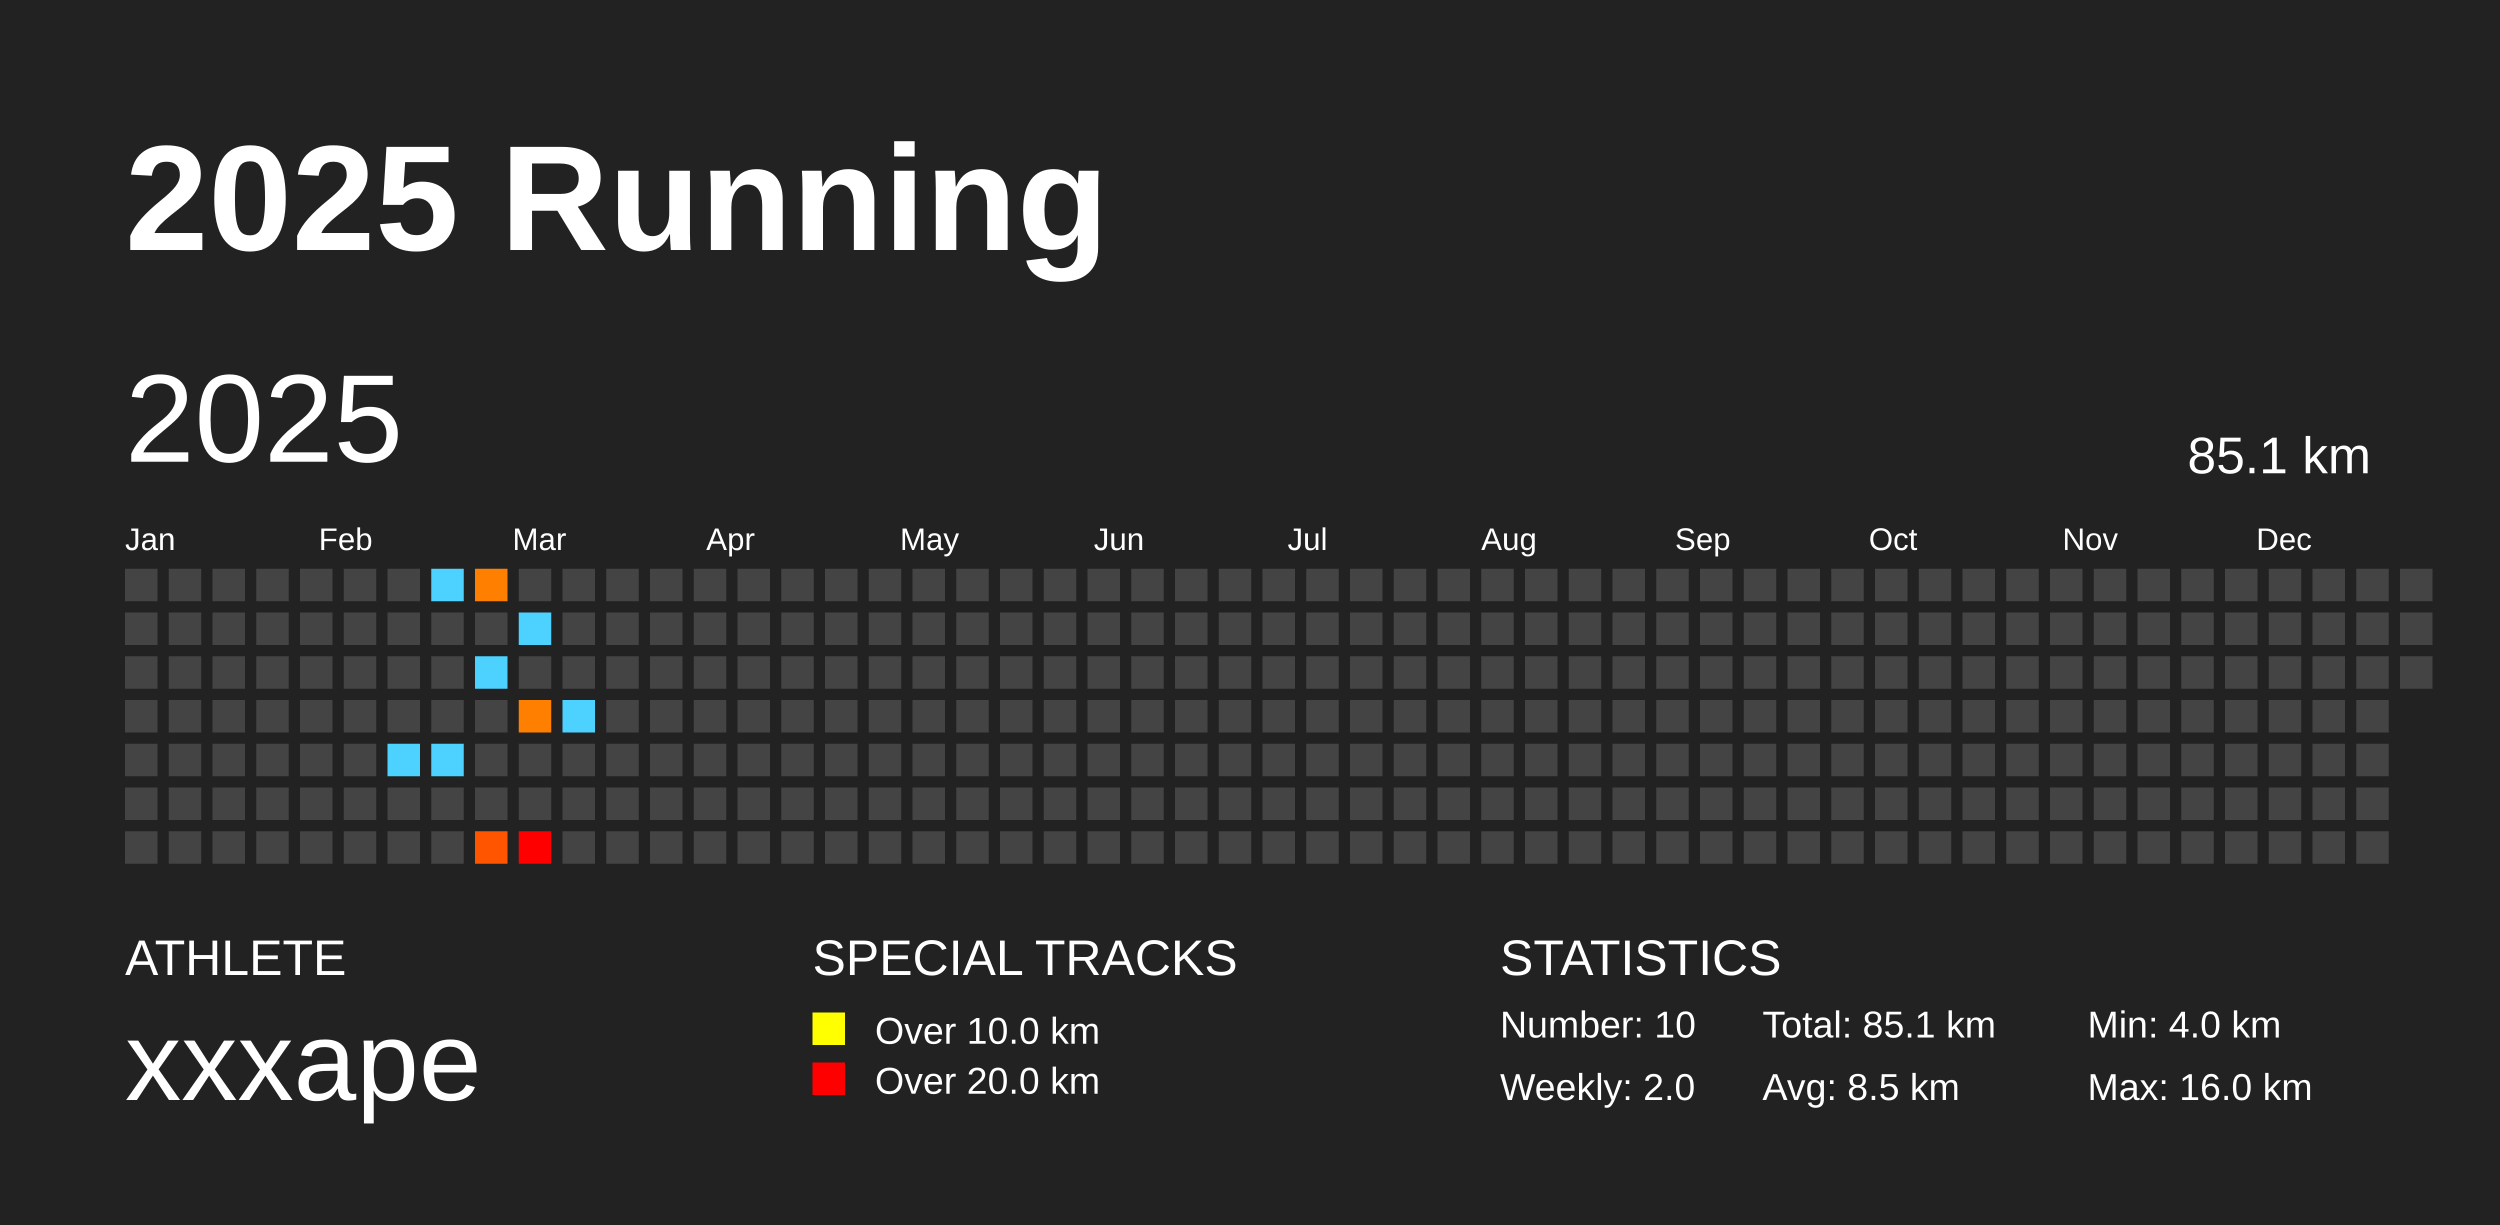
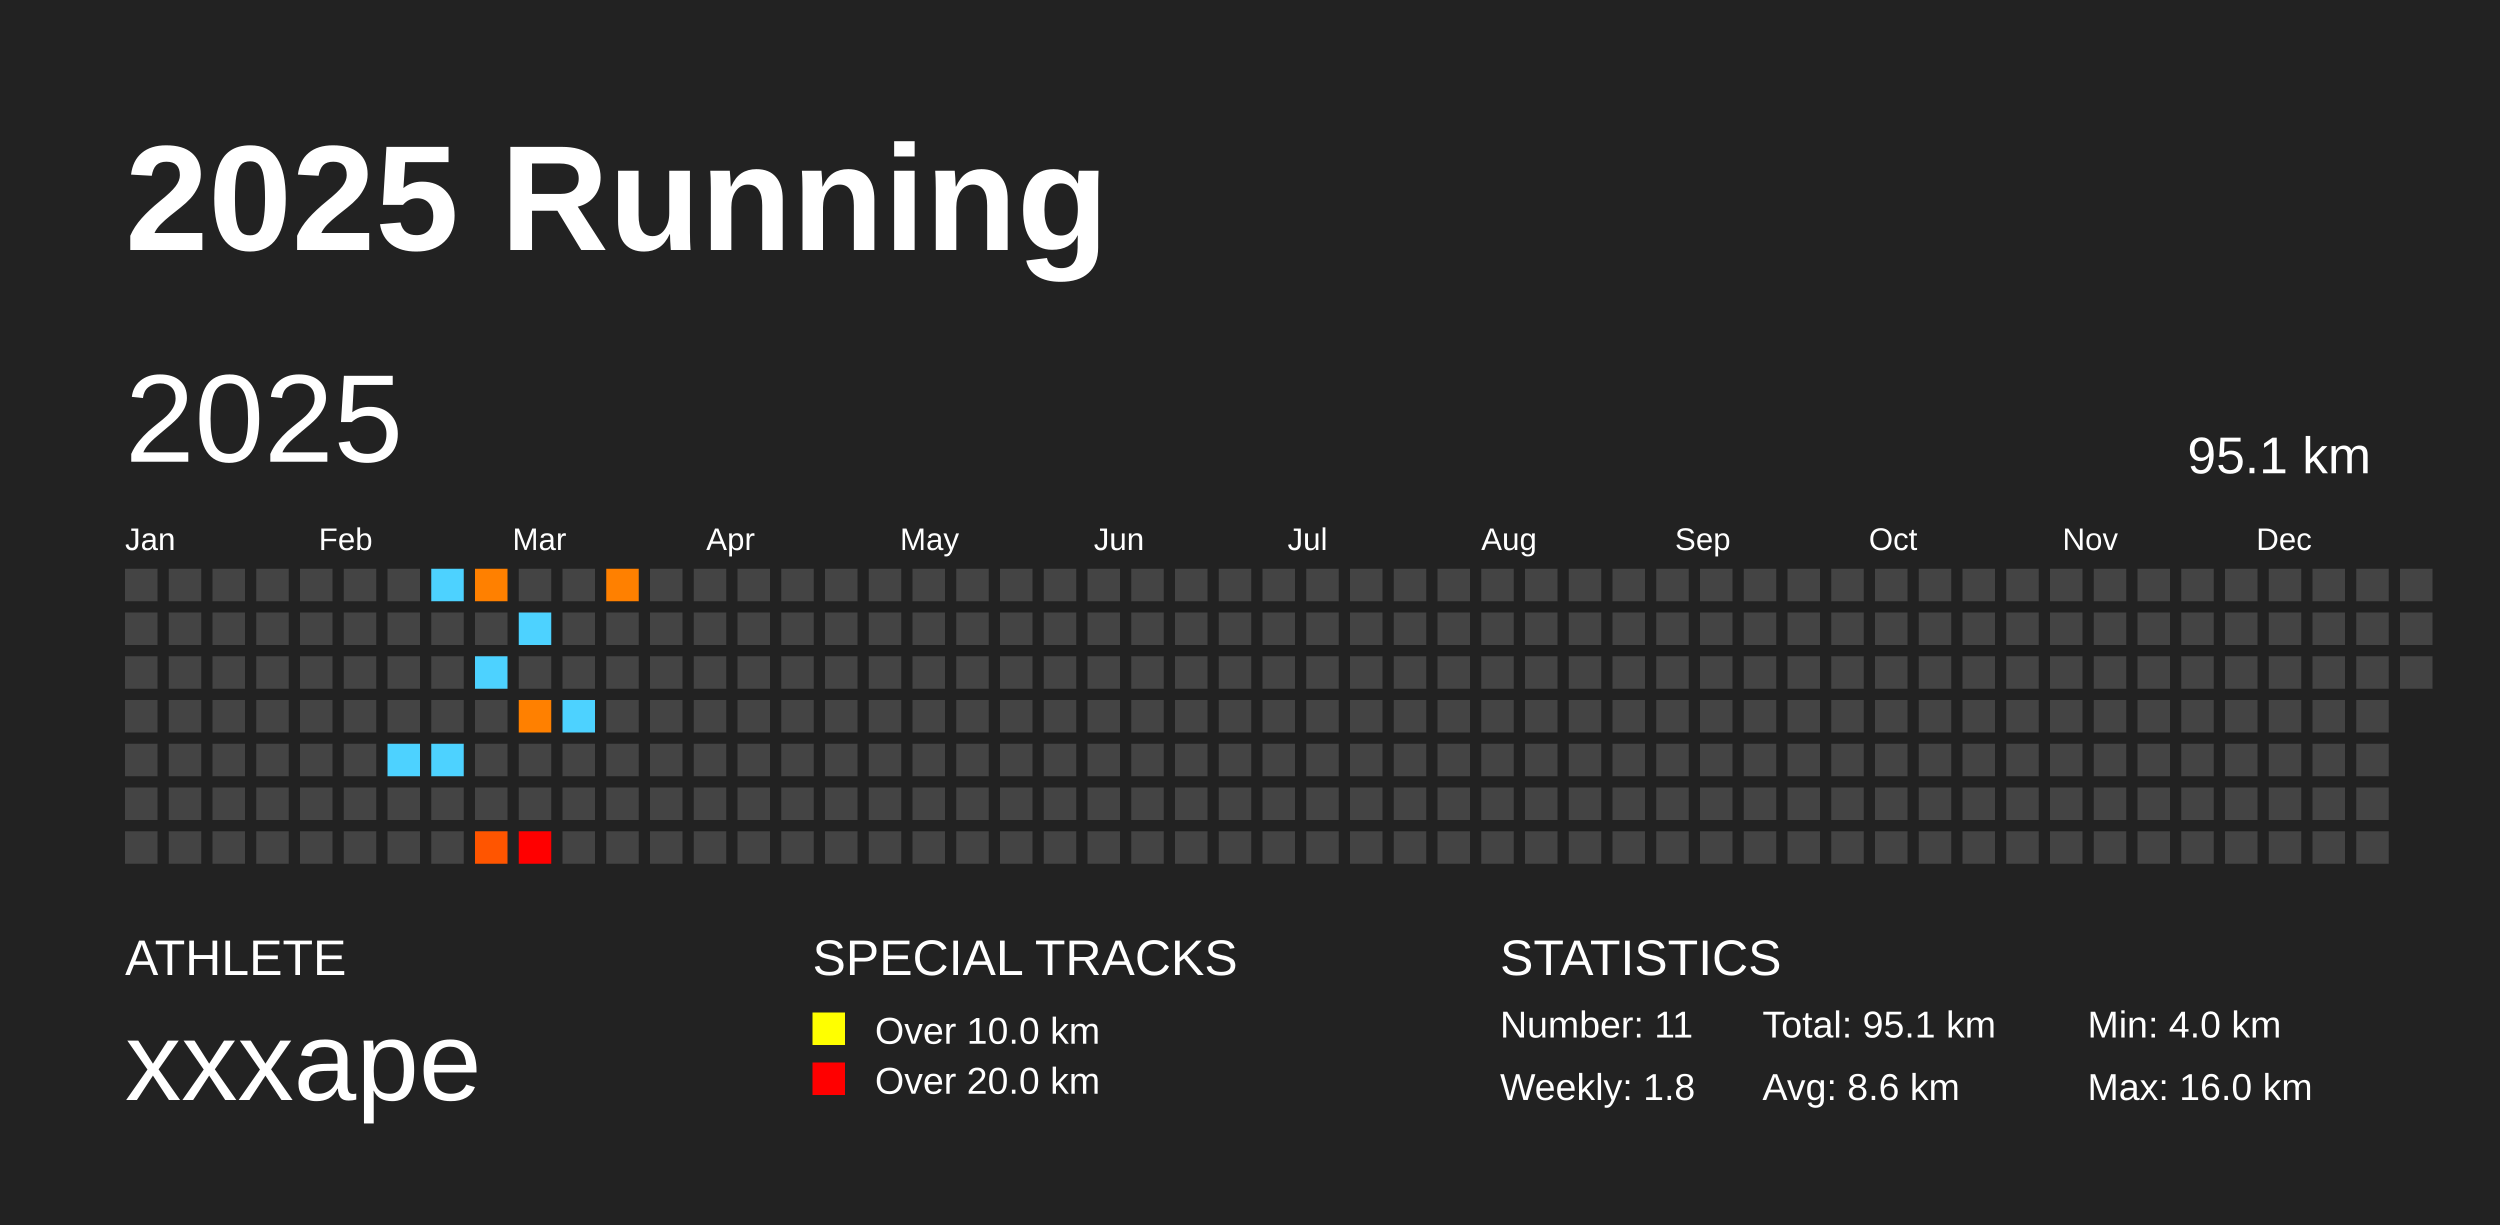
<svg xmlns="http://www.w3.org/2000/svg" baseProfile="full" height="98mm" version="1.1" viewBox="0,0,200,98" width="200mm">
  <defs />
  <rect fill="#222222" height="98" width="200" x="0" y="0" />
  <text fill="#FFFFFF" style="font-size:12px; font-family:Arial; font-weight:bold;" x="10" y="20">2025 Running</text>
  <text fill="#FFFFFF" style="font-size:4px; font-family:Arial" x="10" y="78">ATHLETE</text>
  <text fill="#FFFFFF" style="font-size:9px; font-family:Arial" x="10" y="88">xxxape</text>
  <text fill="#FFFFFF" style="font-size:4px; font-family:Arial" x="65" y="78">SPECIAL TRACKS</text>
  <rect fill="yellow" height="2.6" width="2.6" x="65" y="81" />
  <text fill="#FFFFFF" style="font-size:3px; font-family:Arial" x="70" y="83.5">Over 10.0 km</text>
  <rect fill="red" height="2.6" width="2.6" x="65" y="85" />
  <text fill="#FFFFFF" style="font-size:3px; font-family:Arial" x="70" y="87.5">Over 20.0 km</text>
  <text fill="#FFFFFF" style="font-size:4px; font-family:Arial" x="120" y="78">STATISTICS</text>
-   <text fill="#FFFFFF" style="font-size:3px; font-family:Arial" x="120" y="83">Number: 10</text>
-   <text fill="#FFFFFF" style="font-size:3px; font-family:Arial" x="120" y="88">Weekly: 2.0</text>
-   <text fill="#FFFFFF" style="font-size:3px; font-family:Arial" x="141" y="83">Total: 85.1 km</text>
-   <text fill="#FFFFFF" style="font-size:3px; font-family:Arial" x="141" y="88">Avg: 8.5 km</text>
+   <text fill="#FFFFFF" style="font-size:3px; font-family:Arial" x="120" y="83">Number: 11</text>
+   <text fill="#FFFFFF" style="font-size:3px; font-family:Arial" x="120" y="88">Weekly: 1.8</text>
+   <text fill="#FFFFFF" style="font-size:3px; font-family:Arial" x="141" y="83">Total: 95.1 km</text>
+   <text fill="#FFFFFF" style="font-size:3px; font-family:Arial" x="141" y="88">Avg: 8.6 km</text>
  <text fill="#FFFFFF" style="font-size:3px; font-family:Arial" x="167" y="83">Min: 4.0 km</text>
  <text fill="#FFFFFF" style="font-size:3px; font-family:Arial" x="167" y="88">Max: 16.0 km</text>
  <text dominant-baseline="hanging" fill="#FFFFFF" style="font-size:10.0px; font-family:Arial;" x="10" y="30">2025</text>
-   <text dominant-baseline="hanging" fill="#FFFFFF" style="font-size:4.125px; font-family:Arial;" x="175" y="35">85.1 km</text>
+   <text dominant-baseline="hanging" fill="#FFFFFF" style="font-size:4.125px; font-family:Arial;" x="175" y="35">95.1 km</text>
  <text fill="#FFFFFF" style="font-size:2.5px; font-family:Arial" x="10.0" y="44">Jan</text>
  <text fill="#FFFFFF" style="font-size:2.5px; font-family:Arial" x="25.5" y="44">Feb</text>
  <text fill="#FFFFFF" style="font-size:2.5px; font-family:Arial" x="41.0" y="44">Mar</text>
  <text fill="#FFFFFF" style="font-size:2.5px; font-family:Arial" x="56.5" y="44">Apr</text>
  <text fill="#FFFFFF" style="font-size:2.5px; font-family:Arial" x="72.0" y="44">May</text>
  <text fill="#FFFFFF" style="font-size:2.5px; font-family:Arial" x="87.5" y="44">Jun</text>
  <text fill="#FFFFFF" style="font-size:2.5px; font-family:Arial" x="103.0" y="44">Jul</text>
  <text fill="#FFFFFF" style="font-size:2.5px; font-family:Arial" x="118.5" y="44">Aug</text>
  <text fill="#FFFFFF" style="font-size:2.5px; font-family:Arial" x="134.0" y="44">Sep</text>
  <text fill="#FFFFFF" style="font-size:2.5px; font-family:Arial" x="149.5" y="44">Oct</text>
  <text fill="#FFFFFF" style="font-size:2.5px; font-family:Arial" x="165.0" y="44">Nov</text>
  <text fill="#FFFFFF" style="font-size:2.5px; font-family:Arial" x="180.5" y="44">Dec</text>
  <rect fill="#444444" height="2.6" width="2.6" x="10.0" y="45.5" />
  <rect fill="#444444" height="2.6" width="2.6" x="10.0" y="49.0" />
  <rect fill="#444444" height="2.6" width="2.6" x="10.0" y="52.5" />
  <rect fill="#444444" height="2.6" width="2.6" x="10.0" y="56.0" />
  <rect fill="#444444" height="2.6" width="2.6" x="10.0" y="59.5" />
  <rect fill="#444444" height="2.6" width="2.6" x="10.0" y="63.0" />
  <rect fill="#444444" height="2.6" width="2.6" x="10.0" y="66.5" />
  <rect fill="#444444" height="2.6" width="2.6" x="13.5" y="45.5" />
  <rect fill="#444444" height="2.6" width="2.6" x="13.5" y="49.0" />
  <rect fill="#444444" height="2.6" width="2.6" x="13.5" y="52.5" />
  <rect fill="#444444" height="2.6" width="2.6" x="13.5" y="56.0" />
  <rect fill="#444444" height="2.6" width="2.6" x="13.5" y="59.5" />
  <rect fill="#444444" height="2.6" width="2.6" x="13.5" y="63.0" />
  <rect fill="#444444" height="2.6" width="2.6" x="13.5" y="66.5" />
  <rect fill="#444444" height="2.6" width="2.6" x="17.0" y="45.5" />
  <rect fill="#444444" height="2.6" width="2.6" x="17.0" y="49.0" />
  <rect fill="#444444" height="2.6" width="2.6" x="17.0" y="52.5" />
  <rect fill="#444444" height="2.6" width="2.6" x="17.0" y="56.0" />
  <rect fill="#444444" height="2.6" width="2.6" x="17.0" y="59.5" />
  <rect fill="#444444" height="2.6" width="2.6" x="17.0" y="63.0" />
  <rect fill="#444444" height="2.6" width="2.6" x="17.0" y="66.5" />
  <rect fill="#444444" height="2.6" width="2.6" x="20.5" y="45.5" />
  <rect fill="#444444" height="2.6" width="2.6" x="20.5" y="49.0" />
  <rect fill="#444444" height="2.6" width="2.6" x="20.5" y="52.5" />
  <rect fill="#444444" height="2.6" width="2.6" x="20.5" y="56.0" />
  <rect fill="#444444" height="2.6" width="2.6" x="20.5" y="59.5" />
  <rect fill="#444444" height="2.6" width="2.6" x="20.5" y="63.0" />
  <rect fill="#444444" height="2.6" width="2.6" x="20.5" y="66.5" />
  <rect fill="#444444" height="2.6" width="2.6" x="24.0" y="45.5" />
  <rect fill="#444444" height="2.6" width="2.6" x="24.0" y="49.0" />
  <rect fill="#444444" height="2.6" width="2.6" x="24.0" y="52.5" />
  <rect fill="#444444" height="2.6" width="2.6" x="24.0" y="56.0" />
  <rect fill="#444444" height="2.6" width="2.6" x="24.0" y="59.5" />
  <rect fill="#444444" height="2.6" width="2.6" x="24.0" y="63.0" />
  <rect fill="#444444" height="2.6" width="2.6" x="24.0" y="66.5" />
  <rect fill="#444444" height="2.6" width="2.6" x="27.5" y="45.5" />
  <rect fill="#444444" height="2.6" width="2.6" x="27.5" y="49.0" />
  <rect fill="#444444" height="2.6" width="2.6" x="27.5" y="52.5" />
  <rect fill="#444444" height="2.6" width="2.6" x="27.5" y="56.0" />
  <rect fill="#444444" height="2.6" width="2.6" x="27.5" y="59.5" />
  <rect fill="#444444" height="2.6" width="2.6" x="27.5" y="63.0" />
  <rect fill="#444444" height="2.6" width="2.6" x="27.5" y="66.5" />
  <rect fill="#444444" height="2.6" width="2.6" x="31.0" y="45.5" />
  <rect fill="#444444" height="2.6" width="2.6" x="31.0" y="49.0" />
  <rect fill="#444444" height="2.6" width="2.6" x="31.0" y="52.5" />
  <rect fill="#444444" height="2.6" width="2.6" x="31.0" y="56.0" />
  <rect fill="#4dd2ff" height="2.6" width="2.6" x="31.0" y="59.5" />
  <rect fill="#444444" height="2.6" width="2.6" x="31.0" y="63.0" />
  <rect fill="#444444" height="2.6" width="2.6" x="31.0" y="66.5" />
  <rect fill="#4dd2ff" height="2.6" width="2.6" x="34.5" y="45.5" />
  <rect fill="#444444" height="2.6" width="2.6" x="34.5" y="49.0" />
  <rect fill="#444444" height="2.6" width="2.6" x="34.5" y="52.5" />
  <rect fill="#444444" height="2.6" width="2.6" x="34.5" y="56.0" />
  <rect fill="#4dd2ff" height="2.6" width="2.6" x="34.5" y="59.5" />
  <rect fill="#444444" height="2.6" width="2.6" x="34.5" y="63.0" />
  <rect fill="#444444" height="2.6" width="2.6" x="34.5" y="66.5" />
  <rect fill="#ff8000" height="2.6" width="2.6" x="38.0" y="45.5" />
  <rect fill="#444444" height="2.6" width="2.6" x="38.0" y="49.0" />
  <rect fill="#4dd2ff" height="2.6" width="2.6" x="38.0" y="52.5" />
  <rect fill="#444444" height="2.6" width="2.6" x="38.0" y="56.0" />
  <rect fill="#444444" height="2.6" width="2.6" x="38.0" y="59.5" />
  <rect fill="#444444" height="2.6" width="2.6" x="38.0" y="63.0" />
  <rect fill="#ff5500" height="2.6" width="2.6" x="38.0" y="66.5" />
  <rect fill="#444444" height="2.6" width="2.6" x="41.5" y="45.5" />
  <rect fill="#4dd2ff" height="2.6" width="2.6" x="41.5" y="49.0" />
  <rect fill="#444444" height="2.6" width="2.6" x="41.5" y="52.5" />
  <rect fill="#ff8000" height="2.6" width="2.6" x="41.5" y="56.0" />
  <rect fill="#444444" height="2.6" width="2.6" x="41.5" y="59.5" />
  <rect fill="#444444" height="2.6" width="2.6" x="41.5" y="63.0" />
  <rect fill="#ff0000" height="2.6" width="2.6" x="41.5" y="66.5" />
  <rect fill="#444444" height="2.6" width="2.6" x="45.0" y="45.5" />
  <rect fill="#444444" height="2.6" width="2.6" x="45.0" y="49.0" />
  <rect fill="#444444" height="2.6" width="2.6" x="45.0" y="52.5" />
  <rect fill="#4dd2ff" height="2.6" width="2.6" x="45.0" y="56.0" />
  <rect fill="#444444" height="2.6" width="2.6" x="45.0" y="59.5" />
  <rect fill="#444444" height="2.6" width="2.6" x="45.0" y="63.0" />
  <rect fill="#444444" height="2.6" width="2.6" x="45.0" y="66.5" />
-   <rect fill="#444444" height="2.6" width="2.6" x="48.5" y="45.5" />
+   <rect fill="#ff8000" height="2.6" width="2.6" x="48.5" y="45.5" />
  <rect fill="#444444" height="2.6" width="2.6" x="48.5" y="49.0" />
  <rect fill="#444444" height="2.6" width="2.6" x="48.5" y="52.5" />
  <rect fill="#444444" height="2.6" width="2.6" x="48.5" y="56.0" />
  <rect fill="#444444" height="2.6" width="2.6" x="48.5" y="59.5" />
  <rect fill="#444444" height="2.6" width="2.6" x="48.5" y="63.0" />
  <rect fill="#444444" height="2.6" width="2.6" x="48.5" y="66.5" />
  <rect fill="#444444" height="2.6" width="2.6" x="52.0" y="45.5" />
  <rect fill="#444444" height="2.6" width="2.6" x="52.0" y="49.0" />
  <rect fill="#444444" height="2.6" width="2.6" x="52.0" y="52.5" />
  <rect fill="#444444" height="2.6" width="2.6" x="52.0" y="56.0" />
  <rect fill="#444444" height="2.6" width="2.6" x="52.0" y="59.5" />
  <rect fill="#444444" height="2.6" width="2.6" x="52.0" y="63.0" />
  <rect fill="#444444" height="2.6" width="2.6" x="52.0" y="66.5" />
  <rect fill="#444444" height="2.6" width="2.6" x="55.5" y="45.5" />
  <rect fill="#444444" height="2.6" width="2.6" x="55.5" y="49.0" />
  <rect fill="#444444" height="2.6" width="2.6" x="55.5" y="52.5" />
  <rect fill="#444444" height="2.6" width="2.6" x="55.5" y="56.0" />
  <rect fill="#444444" height="2.6" width="2.6" x="55.5" y="59.5" />
  <rect fill="#444444" height="2.6" width="2.6" x="55.5" y="63.0" />
  <rect fill="#444444" height="2.6" width="2.6" x="55.5" y="66.5" />
  <rect fill="#444444" height="2.6" width="2.6" x="59.0" y="45.5" />
  <rect fill="#444444" height="2.6" width="2.6" x="59.0" y="49.0" />
  <rect fill="#444444" height="2.6" width="2.6" x="59.0" y="52.5" />
  <rect fill="#444444" height="2.6" width="2.6" x="59.0" y="56.0" />
  <rect fill="#444444" height="2.6" width="2.6" x="59.0" y="59.5" />
  <rect fill="#444444" height="2.6" width="2.6" x="59.0" y="63.0" />
  <rect fill="#444444" height="2.6" width="2.6" x="59.0" y="66.5" />
  <rect fill="#444444" height="2.6" width="2.6" x="62.5" y="45.5" />
  <rect fill="#444444" height="2.6" width="2.6" x="62.5" y="49.0" />
  <rect fill="#444444" height="2.6" width="2.6" x="62.5" y="52.5" />
  <rect fill="#444444" height="2.6" width="2.6" x="62.5" y="56.0" />
  <rect fill="#444444" height="2.6" width="2.6" x="62.5" y="59.5" />
  <rect fill="#444444" height="2.6" width="2.6" x="62.5" y="63.0" />
  <rect fill="#444444" height="2.6" width="2.6" x="62.5" y="66.5" />
  <rect fill="#444444" height="2.6" width="2.6" x="66.0" y="45.5" />
  <rect fill="#444444" height="2.6" width="2.6" x="66.0" y="49.0" />
  <rect fill="#444444" height="2.6" width="2.6" x="66.0" y="52.5" />
  <rect fill="#444444" height="2.6" width="2.6" x="66.0" y="56.0" />
  <rect fill="#444444" height="2.6" width="2.6" x="66.0" y="59.5" />
  <rect fill="#444444" height="2.6" width="2.6" x="66.0" y="63.0" />
  <rect fill="#444444" height="2.6" width="2.6" x="66.0" y="66.5" />
  <rect fill="#444444" height="2.6" width="2.6" x="69.5" y="45.5" />
  <rect fill="#444444" height="2.6" width="2.6" x="69.5" y="49.0" />
  <rect fill="#444444" height="2.6" width="2.6" x="69.5" y="52.5" />
  <rect fill="#444444" height="2.6" width="2.6" x="69.5" y="56.0" />
  <rect fill="#444444" height="2.6" width="2.6" x="69.5" y="59.5" />
  <rect fill="#444444" height="2.6" width="2.6" x="69.5" y="63.0" />
  <rect fill="#444444" height="2.6" width="2.6" x="69.5" y="66.5" />
  <rect fill="#444444" height="2.6" width="2.6" x="73.0" y="45.5" />
  <rect fill="#444444" height="2.6" width="2.6" x="73.0" y="49.0" />
  <rect fill="#444444" height="2.6" width="2.6" x="73.0" y="52.5" />
  <rect fill="#444444" height="2.6" width="2.6" x="73.0" y="56.0" />
  <rect fill="#444444" height="2.6" width="2.6" x="73.0" y="59.5" />
  <rect fill="#444444" height="2.6" width="2.6" x="73.0" y="63.0" />
  <rect fill="#444444" height="2.6" width="2.6" x="73.0" y="66.5" />
  <rect fill="#444444" height="2.6" width="2.6" x="76.5" y="45.5" />
  <rect fill="#444444" height="2.6" width="2.6" x="76.5" y="49.0" />
  <rect fill="#444444" height="2.6" width="2.6" x="76.5" y="52.5" />
  <rect fill="#444444" height="2.6" width="2.6" x="76.5" y="56.0" />
  <rect fill="#444444" height="2.6" width="2.6" x="76.5" y="59.5" />
  <rect fill="#444444" height="2.6" width="2.6" x="76.5" y="63.0" />
  <rect fill="#444444" height="2.6" width="2.6" x="76.5" y="66.5" />
  <rect fill="#444444" height="2.6" width="2.6" x="80.0" y="45.5" />
  <rect fill="#444444" height="2.6" width="2.6" x="80.0" y="49.0" />
  <rect fill="#444444" height="2.6" width="2.6" x="80.0" y="52.5" />
  <rect fill="#444444" height="2.6" width="2.6" x="80.0" y="56.0" />
  <rect fill="#444444" height="2.6" width="2.6" x="80.0" y="59.5" />
  <rect fill="#444444" height="2.6" width="2.6" x="80.0" y="63.0" />
  <rect fill="#444444" height="2.6" width="2.6" x="80.0" y="66.5" />
  <rect fill="#444444" height="2.6" width="2.6" x="83.5" y="45.5" />
  <rect fill="#444444" height="2.6" width="2.6" x="83.5" y="49.0" />
  <rect fill="#444444" height="2.6" width="2.6" x="83.5" y="52.5" />
  <rect fill="#444444" height="2.6" width="2.6" x="83.5" y="56.0" />
  <rect fill="#444444" height="2.6" width="2.6" x="83.5" y="59.5" />
  <rect fill="#444444" height="2.6" width="2.6" x="83.5" y="63.0" />
  <rect fill="#444444" height="2.6" width="2.6" x="83.5" y="66.5" />
  <rect fill="#444444" height="2.6" width="2.6" x="87.0" y="45.5" />
  <rect fill="#444444" height="2.6" width="2.6" x="87.0" y="49.0" />
  <rect fill="#444444" height="2.6" width="2.6" x="87.0" y="52.5" />
  <rect fill="#444444" height="2.6" width="2.6" x="87.0" y="56.0" />
  <rect fill="#444444" height="2.6" width="2.6" x="87.0" y="59.5" />
  <rect fill="#444444" height="2.6" width="2.6" x="87.0" y="63.0" />
  <rect fill="#444444" height="2.6" width="2.6" x="87.0" y="66.5" />
  <rect fill="#444444" height="2.6" width="2.6" x="90.5" y="45.5" />
  <rect fill="#444444" height="2.6" width="2.6" x="90.5" y="49.0" />
  <rect fill="#444444" height="2.6" width="2.6" x="90.5" y="52.5" />
  <rect fill="#444444" height="2.6" width="2.6" x="90.5" y="56.0" />
  <rect fill="#444444" height="2.6" width="2.6" x="90.5" y="59.5" />
  <rect fill="#444444" height="2.6" width="2.6" x="90.5" y="63.0" />
  <rect fill="#444444" height="2.6" width="2.6" x="90.5" y="66.5" />
  <rect fill="#444444" height="2.6" width="2.6" x="94.0" y="45.5" />
  <rect fill="#444444" height="2.6" width="2.6" x="94.0" y="49.0" />
  <rect fill="#444444" height="2.6" width="2.6" x="94.0" y="52.5" />
  <rect fill="#444444" height="2.6" width="2.6" x="94.0" y="56.0" />
  <rect fill="#444444" height="2.6" width="2.6" x="94.0" y="59.5" />
  <rect fill="#444444" height="2.6" width="2.6" x="94.0" y="63.0" />
  <rect fill="#444444" height="2.6" width="2.6" x="94.0" y="66.5" />
  <rect fill="#444444" height="2.6" width="2.6" x="97.5" y="45.5" />
  <rect fill="#444444" height="2.6" width="2.6" x="97.5" y="49.0" />
  <rect fill="#444444" height="2.6" width="2.6" x="97.5" y="52.5" />
  <rect fill="#444444" height="2.6" width="2.6" x="97.5" y="56.0" />
  <rect fill="#444444" height="2.6" width="2.6" x="97.5" y="59.5" />
  <rect fill="#444444" height="2.6" width="2.6" x="97.5" y="63.0" />
  <rect fill="#444444" height="2.6" width="2.6" x="97.5" y="66.5" />
  <rect fill="#444444" height="2.6" width="2.6" x="101.0" y="45.5" />
  <rect fill="#444444" height="2.6" width="2.6" x="101.0" y="49.0" />
  <rect fill="#444444" height="2.6" width="2.6" x="101.0" y="52.5" />
  <rect fill="#444444" height="2.6" width="2.6" x="101.0" y="56.0" />
  <rect fill="#444444" height="2.6" width="2.6" x="101.0" y="59.5" />
  <rect fill="#444444" height="2.6" width="2.6" x="101.0" y="63.0" />
  <rect fill="#444444" height="2.6" width="2.6" x="101.0" y="66.5" />
  <rect fill="#444444" height="2.6" width="2.6" x="104.5" y="45.5" />
  <rect fill="#444444" height="2.6" width="2.6" x="104.5" y="49.0" />
  <rect fill="#444444" height="2.6" width="2.6" x="104.5" y="52.5" />
  <rect fill="#444444" height="2.6" width="2.6" x="104.5" y="56.0" />
  <rect fill="#444444" height="2.6" width="2.6" x="104.5" y="59.5" />
  <rect fill="#444444" height="2.6" width="2.6" x="104.5" y="63.0" />
  <rect fill="#444444" height="2.6" width="2.6" x="104.5" y="66.5" />
  <rect fill="#444444" height="2.6" width="2.6" x="108.0" y="45.5" />
  <rect fill="#444444" height="2.6" width="2.6" x="108.0" y="49.0" />
  <rect fill="#444444" height="2.6" width="2.6" x="108.0" y="52.5" />
  <rect fill="#444444" height="2.6" width="2.6" x="108.0" y="56.0" />
  <rect fill="#444444" height="2.6" width="2.6" x="108.0" y="59.5" />
  <rect fill="#444444" height="2.6" width="2.6" x="108.0" y="63.0" />
  <rect fill="#444444" height="2.6" width="2.6" x="108.0" y="66.5" />
  <rect fill="#444444" height="2.6" width="2.6" x="111.5" y="45.5" />
  <rect fill="#444444" height="2.6" width="2.6" x="111.5" y="49.0" />
  <rect fill="#444444" height="2.6" width="2.6" x="111.5" y="52.5" />
  <rect fill="#444444" height="2.6" width="2.6" x="111.5" y="56.0" />
  <rect fill="#444444" height="2.6" width="2.6" x="111.5" y="59.5" />
  <rect fill="#444444" height="2.6" width="2.6" x="111.5" y="63.0" />
  <rect fill="#444444" height="2.6" width="2.6" x="111.5" y="66.5" />
  <rect fill="#444444" height="2.6" width="2.6" x="115.0" y="45.5" />
  <rect fill="#444444" height="2.6" width="2.6" x="115.0" y="49.0" />
  <rect fill="#444444" height="2.6" width="2.6" x="115.0" y="52.5" />
  <rect fill="#444444" height="2.6" width="2.6" x="115.0" y="56.0" />
  <rect fill="#444444" height="2.6" width="2.6" x="115.0" y="59.5" />
  <rect fill="#444444" height="2.6" width="2.6" x="115.0" y="63.0" />
  <rect fill="#444444" height="2.6" width="2.6" x="115.0" y="66.5" />
  <rect fill="#444444" height="2.6" width="2.6" x="118.5" y="45.5" />
  <rect fill="#444444" height="2.6" width="2.6" x="118.5" y="49.0" />
  <rect fill="#444444" height="2.6" width="2.6" x="118.5" y="52.5" />
  <rect fill="#444444" height="2.6" width="2.6" x="118.5" y="56.0" />
  <rect fill="#444444" height="2.6" width="2.6" x="118.5" y="59.5" />
  <rect fill="#444444" height="2.6" width="2.6" x="118.5" y="63.0" />
  <rect fill="#444444" height="2.6" width="2.6" x="118.5" y="66.5" />
  <rect fill="#444444" height="2.6" width="2.6" x="122.0" y="45.5" />
  <rect fill="#444444" height="2.6" width="2.6" x="122.0" y="49.0" />
  <rect fill="#444444" height="2.6" width="2.6" x="122.0" y="52.5" />
  <rect fill="#444444" height="2.6" width="2.6" x="122.0" y="56.0" />
  <rect fill="#444444" height="2.6" width="2.6" x="122.0" y="59.5" />
  <rect fill="#444444" height="2.6" width="2.6" x="122.0" y="63.0" />
  <rect fill="#444444" height="2.6" width="2.6" x="122.0" y="66.5" />
  <rect fill="#444444" height="2.6" width="2.6" x="125.5" y="45.5" />
  <rect fill="#444444" height="2.6" width="2.6" x="125.5" y="49.0" />
  <rect fill="#444444" height="2.6" width="2.6" x="125.5" y="52.5" />
  <rect fill="#444444" height="2.6" width="2.6" x="125.5" y="56.0" />
  <rect fill="#444444" height="2.6" width="2.6" x="125.5" y="59.5" />
  <rect fill="#444444" height="2.6" width="2.6" x="125.5" y="63.0" />
  <rect fill="#444444" height="2.6" width="2.6" x="125.5" y="66.5" />
  <rect fill="#444444" height="2.6" width="2.6" x="129.0" y="45.5" />
  <rect fill="#444444" height="2.6" width="2.6" x="129.0" y="49.0" />
  <rect fill="#444444" height="2.6" width="2.6" x="129.0" y="52.5" />
  <rect fill="#444444" height="2.6" width="2.6" x="129.0" y="56.0" />
  <rect fill="#444444" height="2.6" width="2.6" x="129.0" y="59.5" />
  <rect fill="#444444" height="2.6" width="2.6" x="129.0" y="63.0" />
  <rect fill="#444444" height="2.6" width="2.6" x="129.0" y="66.5" />
  <rect fill="#444444" height="2.6" width="2.6" x="132.5" y="45.5" />
  <rect fill="#444444" height="2.6" width="2.6" x="132.5" y="49.0" />
  <rect fill="#444444" height="2.6" width="2.6" x="132.5" y="52.5" />
  <rect fill="#444444" height="2.6" width="2.6" x="132.5" y="56.0" />
  <rect fill="#444444" height="2.6" width="2.6" x="132.5" y="59.5" />
  <rect fill="#444444" height="2.6" width="2.6" x="132.5" y="63.0" />
  <rect fill="#444444" height="2.6" width="2.6" x="132.5" y="66.5" />
  <rect fill="#444444" height="2.6" width="2.6" x="136.0" y="45.5" />
  <rect fill="#444444" height="2.6" width="2.6" x="136.0" y="49.0" />
  <rect fill="#444444" height="2.6" width="2.6" x="136.0" y="52.5" />
  <rect fill="#444444" height="2.6" width="2.6" x="136.0" y="56.0" />
  <rect fill="#444444" height="2.6" width="2.6" x="136.0" y="59.5" />
  <rect fill="#444444" height="2.6" width="2.6" x="136.0" y="63.0" />
  <rect fill="#444444" height="2.6" width="2.6" x="136.0" y="66.5" />
  <rect fill="#444444" height="2.6" width="2.6" x="139.5" y="45.5" />
  <rect fill="#444444" height="2.6" width="2.6" x="139.5" y="49.0" />
  <rect fill="#444444" height="2.6" width="2.6" x="139.5" y="52.5" />
  <rect fill="#444444" height="2.6" width="2.6" x="139.5" y="56.0" />
  <rect fill="#444444" height="2.6" width="2.6" x="139.5" y="59.5" />
  <rect fill="#444444" height="2.6" width="2.6" x="139.5" y="63.0" />
  <rect fill="#444444" height="2.6" width="2.6" x="139.5" y="66.5" />
  <rect fill="#444444" height="2.6" width="2.6" x="143.0" y="45.5" />
  <rect fill="#444444" height="2.6" width="2.6" x="143.0" y="49.0" />
  <rect fill="#444444" height="2.6" width="2.6" x="143.0" y="52.5" />
  <rect fill="#444444" height="2.6" width="2.6" x="143.0" y="56.0" />
  <rect fill="#444444" height="2.6" width="2.6" x="143.0" y="59.5" />
  <rect fill="#444444" height="2.6" width="2.6" x="143.0" y="63.0" />
  <rect fill="#444444" height="2.6" width="2.6" x="143.0" y="66.5" />
  <rect fill="#444444" height="2.6" width="2.6" x="146.5" y="45.5" />
  <rect fill="#444444" height="2.6" width="2.6" x="146.5" y="49.0" />
  <rect fill="#444444" height="2.6" width="2.6" x="146.5" y="52.5" />
  <rect fill="#444444" height="2.6" width="2.6" x="146.5" y="56.0" />
  <rect fill="#444444" height="2.6" width="2.6" x="146.5" y="59.5" />
  <rect fill="#444444" height="2.6" width="2.6" x="146.5" y="63.0" />
  <rect fill="#444444" height="2.6" width="2.6" x="146.5" y="66.5" />
  <rect fill="#444444" height="2.6" width="2.6" x="150.0" y="45.5" />
  <rect fill="#444444" height="2.6" width="2.6" x="150.0" y="49.0" />
  <rect fill="#444444" height="2.6" width="2.6" x="150.0" y="52.5" />
  <rect fill="#444444" height="2.6" width="2.6" x="150.0" y="56.0" />
  <rect fill="#444444" height="2.6" width="2.6" x="150.0" y="59.5" />
  <rect fill="#444444" height="2.6" width="2.6" x="150.0" y="63.0" />
  <rect fill="#444444" height="2.6" width="2.6" x="150.0" y="66.5" />
  <rect fill="#444444" height="2.6" width="2.6" x="153.5" y="45.5" />
  <rect fill="#444444" height="2.6" width="2.6" x="153.5" y="49.0" />
  <rect fill="#444444" height="2.6" width="2.6" x="153.5" y="52.5" />
  <rect fill="#444444" height="2.6" width="2.6" x="153.5" y="56.0" />
  <rect fill="#444444" height="2.6" width="2.6" x="153.5" y="59.5" />
  <rect fill="#444444" height="2.6" width="2.6" x="153.5" y="63.0" />
  <rect fill="#444444" height="2.6" width="2.6" x="153.5" y="66.5" />
  <rect fill="#444444" height="2.6" width="2.6" x="157.0" y="45.5" />
  <rect fill="#444444" height="2.6" width="2.6" x="157.0" y="49.0" />
  <rect fill="#444444" height="2.6" width="2.6" x="157.0" y="52.5" />
  <rect fill="#444444" height="2.6" width="2.6" x="157.0" y="56.0" />
  <rect fill="#444444" height="2.6" width="2.6" x="157.0" y="59.5" />
  <rect fill="#444444" height="2.6" width="2.6" x="157.0" y="63.0" />
  <rect fill="#444444" height="2.6" width="2.6" x="157.0" y="66.5" />
  <rect fill="#444444" height="2.6" width="2.6" x="160.5" y="45.5" />
  <rect fill="#444444" height="2.6" width="2.6" x="160.5" y="49.0" />
  <rect fill="#444444" height="2.6" width="2.6" x="160.5" y="52.5" />
  <rect fill="#444444" height="2.6" width="2.6" x="160.5" y="56.0" />
  <rect fill="#444444" height="2.6" width="2.6" x="160.5" y="59.5" />
  <rect fill="#444444" height="2.6" width="2.6" x="160.5" y="63.0" />
  <rect fill="#444444" height="2.6" width="2.6" x="160.5" y="66.5" />
  <rect fill="#444444" height="2.6" width="2.6" x="164.0" y="45.5" />
  <rect fill="#444444" height="2.6" width="2.6" x="164.0" y="49.0" />
  <rect fill="#444444" height="2.6" width="2.6" x="164.0" y="52.5" />
  <rect fill="#444444" height="2.6" width="2.6" x="164.0" y="56.0" />
  <rect fill="#444444" height="2.6" width="2.6" x="164.0" y="59.5" />
  <rect fill="#444444" height="2.6" width="2.6" x="164.0" y="63.0" />
  <rect fill="#444444" height="2.6" width="2.6" x="164.0" y="66.5" />
  <rect fill="#444444" height="2.6" width="2.6" x="167.5" y="45.5" />
  <rect fill="#444444" height="2.6" width="2.6" x="167.5" y="49.0" />
  <rect fill="#444444" height="2.6" width="2.6" x="167.5" y="52.5" />
  <rect fill="#444444" height="2.6" width="2.6" x="167.5" y="56.0" />
  <rect fill="#444444" height="2.6" width="2.6" x="167.5" y="59.5" />
  <rect fill="#444444" height="2.6" width="2.6" x="167.5" y="63.0" />
  <rect fill="#444444" height="2.6" width="2.6" x="167.5" y="66.5" />
  <rect fill="#444444" height="2.6" width="2.6" x="171.0" y="45.5" />
  <rect fill="#444444" height="2.6" width="2.6" x="171.0" y="49.0" />
  <rect fill="#444444" height="2.6" width="2.6" x="171.0" y="52.5" />
  <rect fill="#444444" height="2.6" width="2.6" x="171.0" y="56.0" />
  <rect fill="#444444" height="2.6" width="2.6" x="171.0" y="59.5" />
  <rect fill="#444444" height="2.6" width="2.6" x="171.0" y="63.0" />
  <rect fill="#444444" height="2.6" width="2.6" x="171.0" y="66.5" />
  <rect fill="#444444" height="2.6" width="2.6" x="174.5" y="45.5" />
  <rect fill="#444444" height="2.6" width="2.6" x="174.5" y="49.0" />
  <rect fill="#444444" height="2.6" width="2.6" x="174.5" y="52.5" />
  <rect fill="#444444" height="2.6" width="2.6" x="174.5" y="56.0" />
  <rect fill="#444444" height="2.6" width="2.6" x="174.5" y="59.5" />
  <rect fill="#444444" height="2.6" width="2.6" x="174.5" y="63.0" />
  <rect fill="#444444" height="2.6" width="2.6" x="174.5" y="66.5" />
  <rect fill="#444444" height="2.6" width="2.6" x="178.0" y="45.5" />
  <rect fill="#444444" height="2.6" width="2.6" x="178.0" y="49.0" />
  <rect fill="#444444" height="2.6" width="2.6" x="178.0" y="52.5" />
  <rect fill="#444444" height="2.6" width="2.6" x="178.0" y="56.0" />
  <rect fill="#444444" height="2.6" width="2.6" x="178.0" y="59.5" />
  <rect fill="#444444" height="2.6" width="2.6" x="178.0" y="63.0" />
  <rect fill="#444444" height="2.6" width="2.6" x="178.0" y="66.5" />
  <rect fill="#444444" height="2.6" width="2.6" x="181.5" y="45.5" />
  <rect fill="#444444" height="2.6" width="2.6" x="181.5" y="49.0" />
  <rect fill="#444444" height="2.6" width="2.6" x="181.5" y="52.5" />
  <rect fill="#444444" height="2.6" width="2.6" x="181.5" y="56.0" />
  <rect fill="#444444" height="2.6" width="2.6" x="181.5" y="59.5" />
  <rect fill="#444444" height="2.6" width="2.6" x="181.5" y="63.0" />
  <rect fill="#444444" height="2.6" width="2.6" x="181.5" y="66.5" />
  <rect fill="#444444" height="2.6" width="2.6" x="185.0" y="45.5" />
  <rect fill="#444444" height="2.6" width="2.6" x="185.0" y="49.0" />
  <rect fill="#444444" height="2.6" width="2.6" x="185.0" y="52.5" />
  <rect fill="#444444" height="2.6" width="2.6" x="185.0" y="56.0" />
  <rect fill="#444444" height="2.6" width="2.6" x="185.0" y="59.5" />
  <rect fill="#444444" height="2.6" width="2.6" x="185.0" y="63.0" />
  <rect fill="#444444" height="2.6" width="2.6" x="185.0" y="66.5" />
  <rect fill="#444444" height="2.6" width="2.6" x="188.5" y="45.5" />
  <rect fill="#444444" height="2.6" width="2.6" x="188.5" y="49.0" />
  <rect fill="#444444" height="2.6" width="2.6" x="188.5" y="52.5" />
  <rect fill="#444444" height="2.6" width="2.6" x="188.5" y="56.0" />
  <rect fill="#444444" height="2.6" width="2.6" x="188.5" y="59.5" />
  <rect fill="#444444" height="2.6" width="2.6" x="188.5" y="63.0" />
  <rect fill="#444444" height="2.6" width="2.6" x="188.5" y="66.5" />
  <rect fill="#444444" height="2.6" width="2.6" x="192.0" y="45.5" />
  <rect fill="#444444" height="2.6" width="2.6" x="192.0" y="49.0" />
  <rect fill="#444444" height="2.6" width="2.6" x="192.0" y="52.5" />
</svg>
